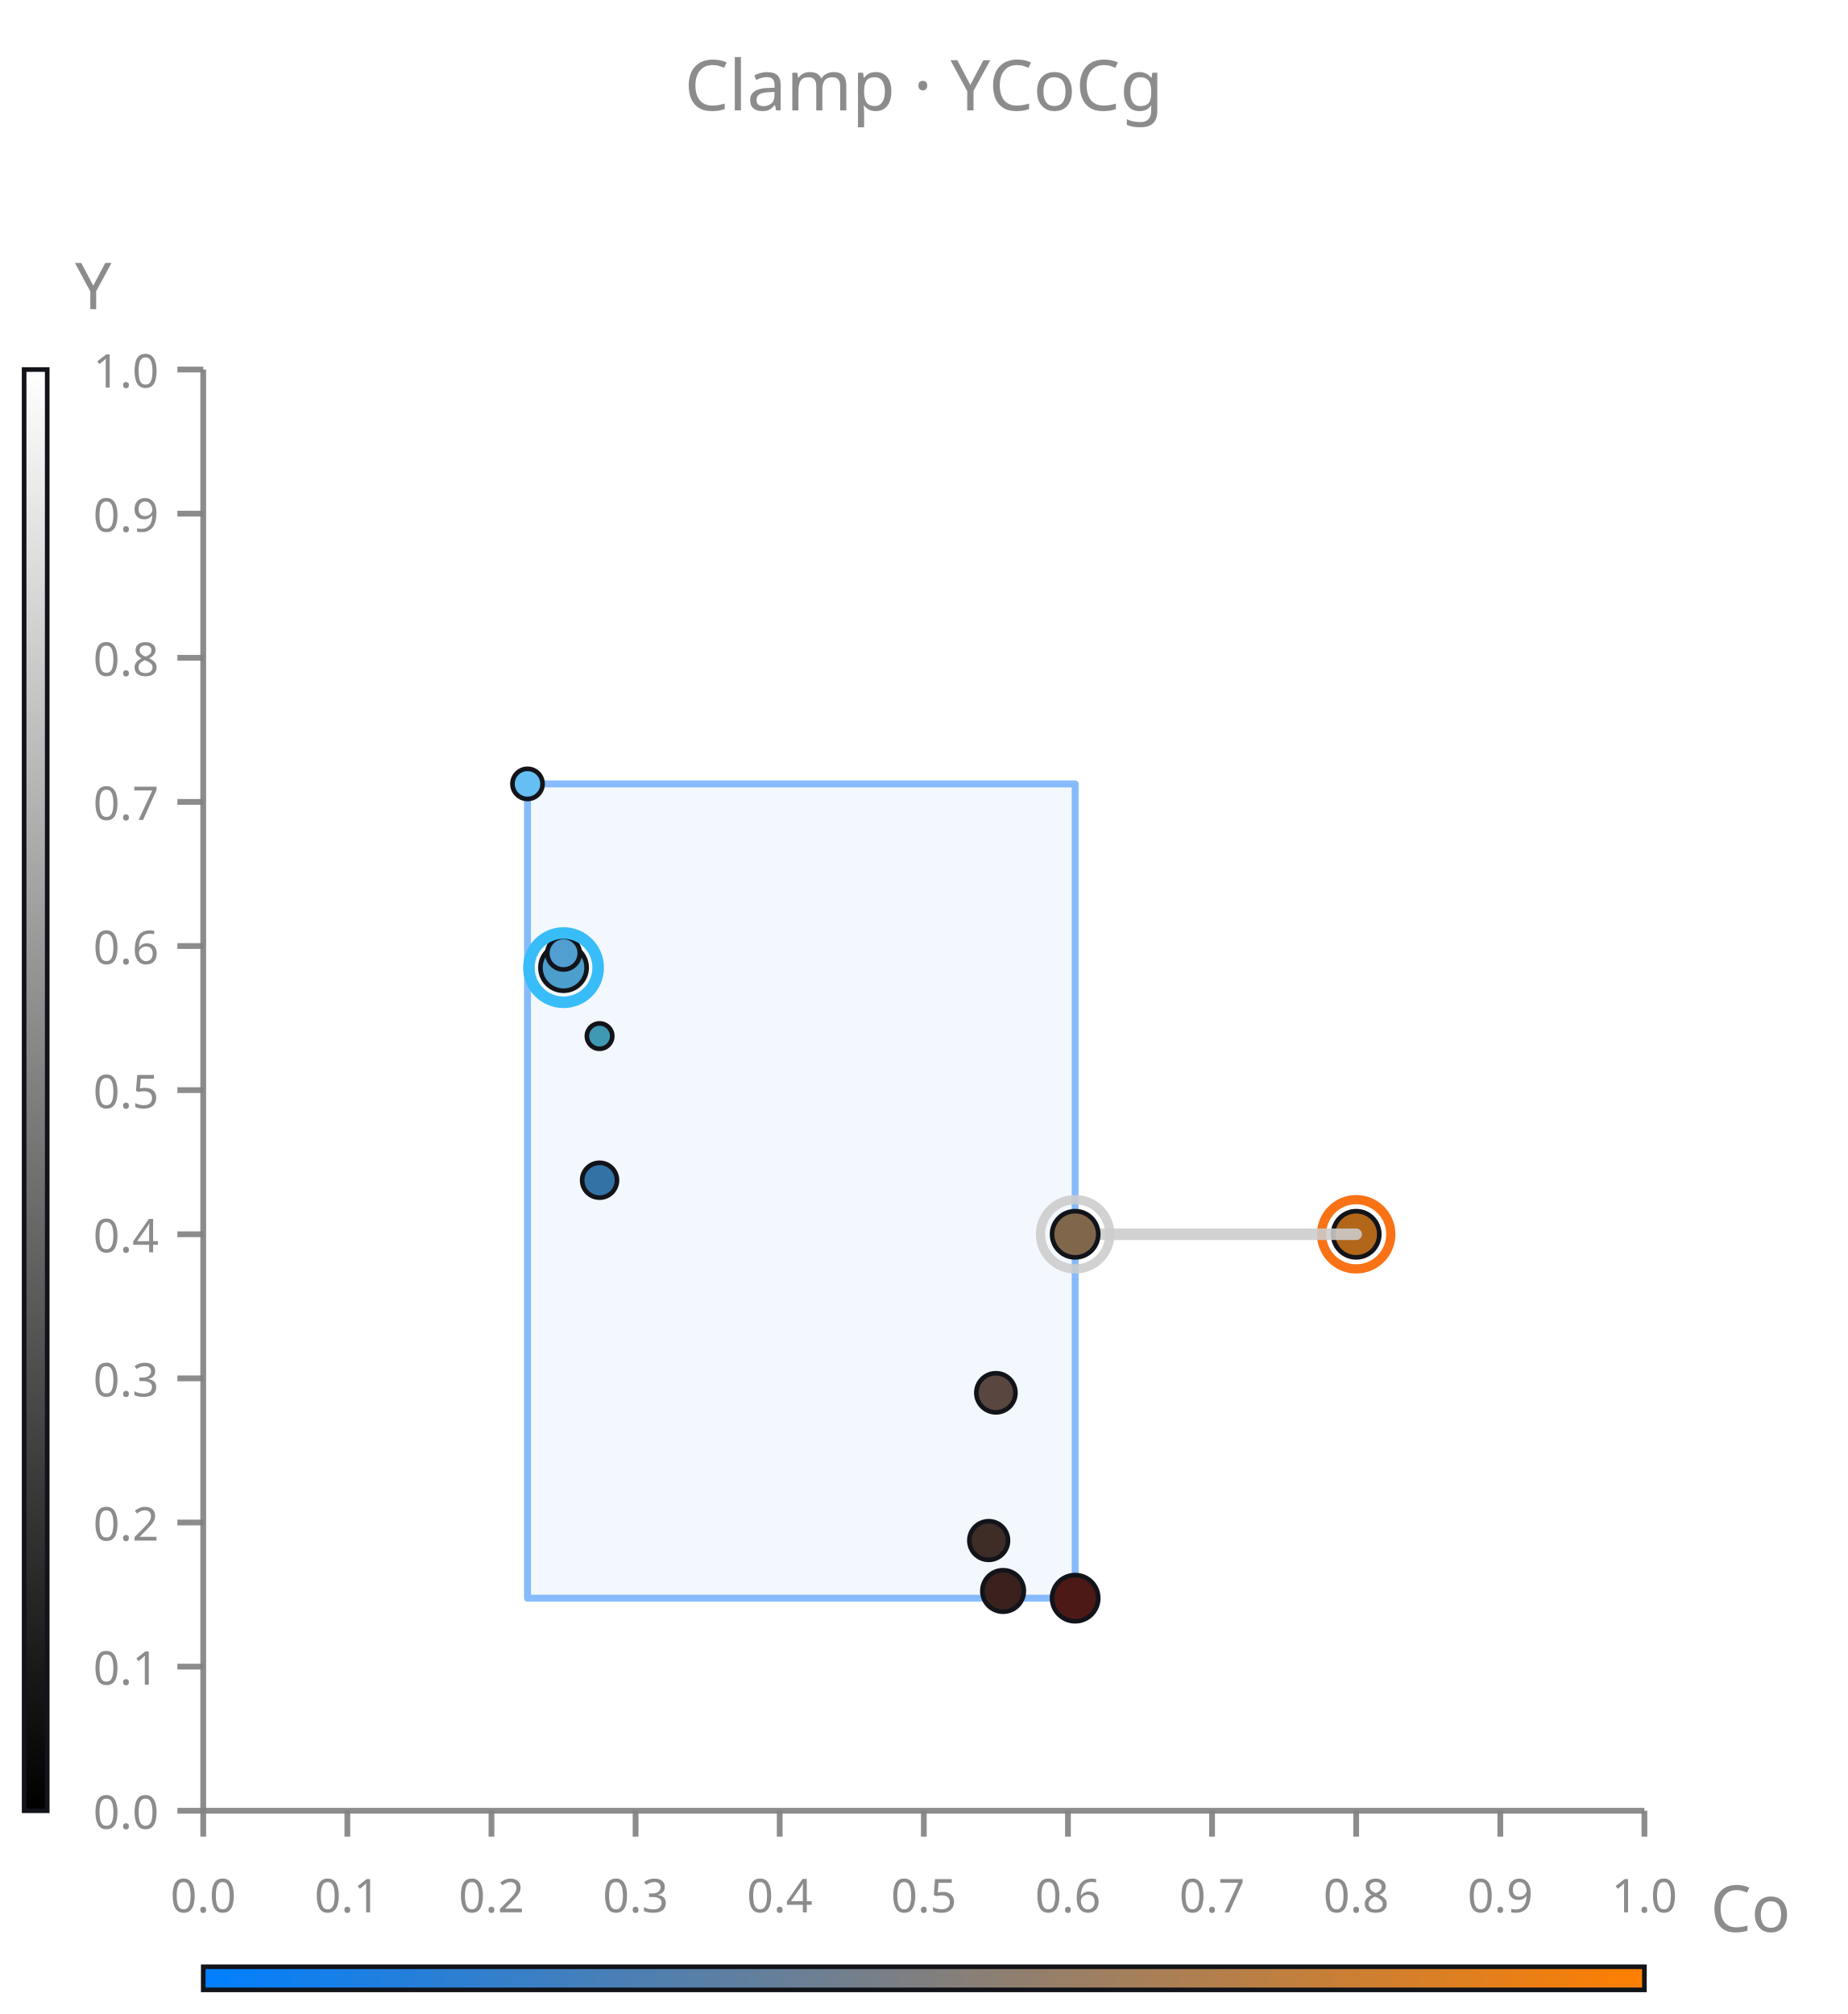
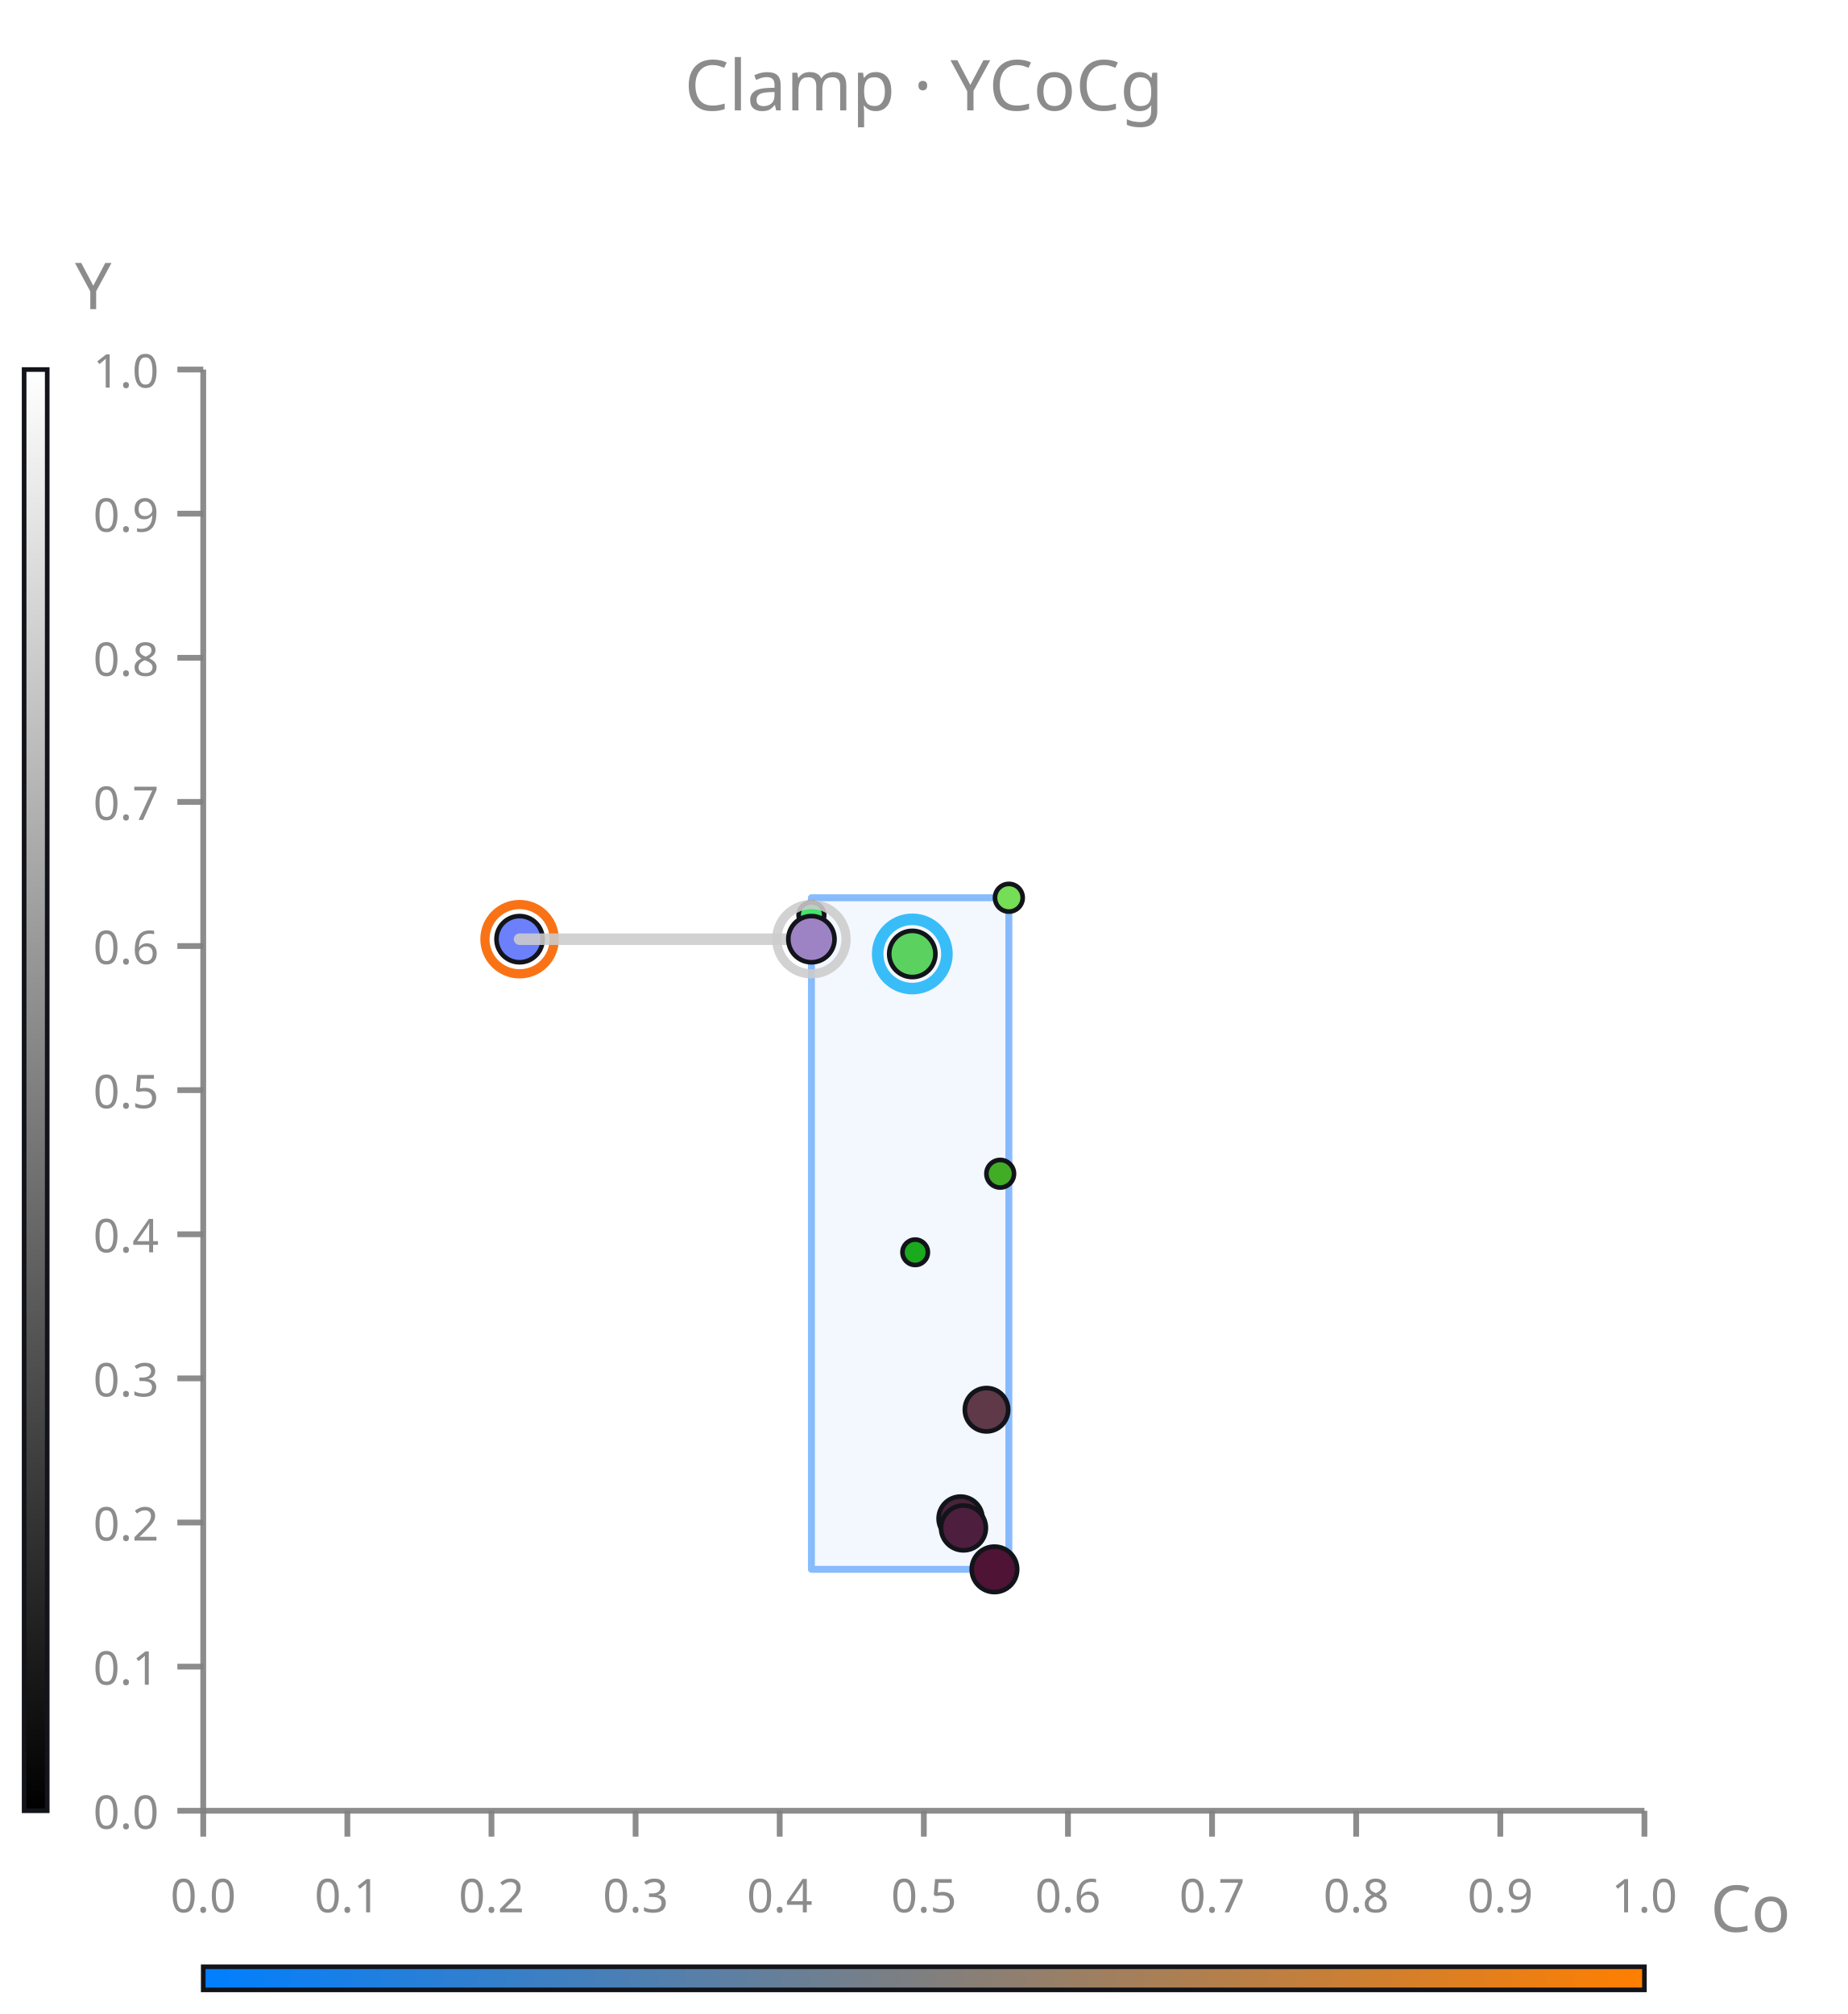
<svg xmlns="http://www.w3.org/2000/svg" baseProfile="full" height="436.0px" version="1.1" viewBox="0,0,400.0,436.0" width="400.0px">
  <defs>
    <linearGradient gradientUnits="userSpaceOnUse" id="plotGradY_0_3_0" x1="7.724" x2="7.724" y1="80" y2="392.0">
      <stop offset="0" stop-color="rgb(255,255,255)" />
      <stop offset="1" stop-color="rgb(0,0,0)" />
    </linearGradient>
    <linearGradient gradientUnits="userSpaceOnUse" id="plotGradX_0_3_0" x1="44.0" x2="356" y1="428.276" y2="428.276">
      <stop offset="0" stop-color="rgb(0,127,255)" />
      <stop offset="1" stop-color="rgb(255,127,0)" />
    </linearGradient>
  </defs>
  <g class="layer_bg" />
  <g class="layer_boundary">
-     <polygon fill="rgba(59,130,246,0.06)" points="114.2,345.98 232.76,345.98 232.76,169.7 114.2,169.7" stroke="rgba(96,165,250,0.75)" stroke-linejoin="round" stroke-width="1.5" />
+     <polygon fill="rgba(59,130,246,0.06)" points="175.664,339.74 218.408,339.74 218.408,194.348 175.664,194.348" stroke="rgba(96,165,250,0.75)" stroke-linejoin="round" stroke-width="1.5" />
  </g>
  <g class="layer_axes">
    <line fill="none" stroke="rgba(128,128,128,0.9)" stroke-width="1.25" x1="44.0" x2="356" y1="392.0" y2="392.0" />
    <line fill="none" stroke="rgba(128,128,128,0.9)" stroke-width="1.25" x1="44.0" x2="44.0" y1="392.0" y2="80" />
    <line fill="none" stroke="rgba(128,128,128,0.9)" stroke-width="1.25" x1="44.0" x2="44.0" y1="392.0" y2="397.6" />
    <text dominant-baseline="hanging" fill="rgba(128,128,128,0.9)" font-family="sans-serif" font-size="10.08" text-anchor="middle" x="44.0" y="406.168">0.0</text>
    <line fill="none" stroke="rgba(128,128,128,0.9)" stroke-width="1.25" x1="75.2" x2="75.2" y1="392.0" y2="397.6" />
    <text dominant-baseline="hanging" fill="rgba(128,128,128,0.9)" font-family="sans-serif" font-size="10.08" text-anchor="middle" x="75.2" y="406.168">0.1</text>
    <line fill="none" stroke="rgba(128,128,128,0.9)" stroke-width="1.25" x1="106.4" x2="106.4" y1="392.0" y2="397.6" />
    <text dominant-baseline="hanging" fill="rgba(128,128,128,0.9)" font-family="sans-serif" font-size="10.08" text-anchor="middle" x="106.4" y="406.168">0.2</text>
    <line fill="none" stroke="rgba(128,128,128,0.9)" stroke-width="1.25" x1="137.6" x2="137.6" y1="392.0" y2="397.6" />
    <text dominant-baseline="hanging" fill="rgba(128,128,128,0.9)" font-family="sans-serif" font-size="10.08" text-anchor="middle" x="137.6" y="406.168">0.3</text>
    <line fill="none" stroke="rgba(128,128,128,0.9)" stroke-width="1.25" x1="168.8" x2="168.8" y1="392.0" y2="397.6" />
    <text dominant-baseline="hanging" fill="rgba(128,128,128,0.9)" font-family="sans-serif" font-size="10.08" text-anchor="middle" x="168.8" y="406.168">0.4</text>
    <line fill="none" stroke="rgba(128,128,128,0.9)" stroke-width="1.25" x1="200" x2="200" y1="392.0" y2="397.6" />
    <text dominant-baseline="hanging" fill="rgba(128,128,128,0.9)" font-family="sans-serif" font-size="10.08" text-anchor="middle" x="200" y="406.168">0.5</text>
    <line fill="none" stroke="rgba(128,128,128,0.9)" stroke-width="1.25" x1="231.2" x2="231.2" y1="392.0" y2="397.6" />
    <text dominant-baseline="hanging" fill="rgba(128,128,128,0.9)" font-family="sans-serif" font-size="10.08" text-anchor="middle" x="231.2" y="406.168">0.6</text>
    <line fill="none" stroke="rgba(128,128,128,0.9)" stroke-width="1.25" x1="262.4" x2="262.4" y1="392.0" y2="397.6" />
    <text dominant-baseline="hanging" fill="rgba(128,128,128,0.9)" font-family="sans-serif" font-size="10.08" text-anchor="middle" x="262.4" y="406.168">0.7</text>
    <line fill="none" stroke="rgba(128,128,128,0.9)" stroke-width="1.25" x1="293.6" x2="293.6" y1="392.0" y2="397.6" />
    <text dominant-baseline="hanging" fill="rgba(128,128,128,0.9)" font-family="sans-serif" font-size="10.08" text-anchor="middle" x="293.6" y="406.168">0.8</text>
    <line fill="none" stroke="rgba(128,128,128,0.9)" stroke-width="1.25" x1="324.8" x2="324.8" y1="392.0" y2="397.6" />
    <text dominant-baseline="hanging" fill="rgba(128,128,128,0.9)" font-family="sans-serif" font-size="10.08" text-anchor="middle" x="324.8" y="406.168">0.9</text>
    <line fill="none" stroke="rgba(128,128,128,0.9)" stroke-width="1.25" x1="356" x2="356" y1="392.0" y2="397.6" />
    <text dominant-baseline="hanging" fill="rgba(128,128,128,0.9)" font-family="sans-serif" font-size="10.08" text-anchor="middle" x="356" y="406.168">1.0</text>
    <line fill="none" stroke="rgba(128,128,128,0.9)" stroke-width="1.25" x1="44.0" x2="38.4" y1="392.0" y2="392.0" />
    <text dominant-baseline="central" fill="rgba(128,128,128,0.9)" font-family="sans-serif" font-size="10.08" text-anchor="end" x="34.4" y="392.0">0.0</text>
    <line fill="none" stroke="rgba(128,128,128,0.9)" stroke-width="1.25" x1="44.0" x2="38.4" y1="360.8" y2="360.8" />
    <text dominant-baseline="central" fill="rgba(128,128,128,0.9)" font-family="sans-serif" font-size="10.08" text-anchor="end" x="34.4" y="360.8">0.1</text>
    <line fill="none" stroke="rgba(128,128,128,0.9)" stroke-width="1.25" x1="44.0" x2="38.4" y1="329.6" y2="329.6" />
    <text dominant-baseline="central" fill="rgba(128,128,128,0.9)" font-family="sans-serif" font-size="10.08" text-anchor="end" x="34.4" y="329.6">0.2</text>
    <line fill="none" stroke="rgba(128,128,128,0.9)" stroke-width="1.25" x1="44.0" x2="38.4" y1="298.4" y2="298.4" />
    <text dominant-baseline="central" fill="rgba(128,128,128,0.9)" font-family="sans-serif" font-size="10.08" text-anchor="end" x="34.4" y="298.4">0.3</text>
    <line fill="none" stroke="rgba(128,128,128,0.9)" stroke-width="1.25" x1="44.0" x2="38.4" y1="267.2" y2="267.2" />
    <text dominant-baseline="central" fill="rgba(128,128,128,0.9)" font-family="sans-serif" font-size="10.08" text-anchor="end" x="34.4" y="267.2">0.4</text>
    <line fill="none" stroke="rgba(128,128,128,0.9)" stroke-width="1.25" x1="44.0" x2="38.4" y1="236" y2="236" />
    <text dominant-baseline="central" fill="rgba(128,128,128,0.9)" font-family="sans-serif" font-size="10.08" text-anchor="end" x="34.4" y="236">0.5</text>
    <line fill="none" stroke="rgba(128,128,128,0.9)" stroke-width="1.25" x1="44.0" x2="38.4" y1="204.8" y2="204.8" />
    <text dominant-baseline="central" fill="rgba(128,128,128,0.9)" font-family="sans-serif" font-size="10.08" text-anchor="end" x="34.4" y="204.8">0.6</text>
    <line fill="none" stroke="rgba(128,128,128,0.9)" stroke-width="1.25" x1="44.0" x2="38.4" y1="173.6" y2="173.6" />
    <text dominant-baseline="central" fill="rgba(128,128,128,0.9)" font-family="sans-serif" font-size="10.08" text-anchor="end" x="34.4" y="173.6">0.7</text>
    <line fill="none" stroke="rgba(128,128,128,0.9)" stroke-width="1.25" x1="44.0" x2="38.4" y1="142.4" y2="142.4" />
    <text dominant-baseline="central" fill="rgba(128,128,128,0.9)" font-family="sans-serif" font-size="10.08" text-anchor="end" x="34.4" y="142.4">0.8</text>
    <line fill="none" stroke="rgba(128,128,128,0.9)" stroke-width="1.25" x1="44.0" x2="38.4" y1="111.2" y2="111.2" />
    <text dominant-baseline="central" fill="rgba(128,128,128,0.9)" font-family="sans-serif" font-size="10.08" text-anchor="end" x="34.4" y="111.2">0.9</text>
    <line fill="none" stroke="rgba(128,128,128,0.9)" stroke-width="1.25" x1="44.0" x2="38.4" y1="80" y2="80" />
    <text dominant-baseline="central" fill="rgba(128,128,128,0.9)" font-family="sans-serif" font-size="10.08" text-anchor="end" x="34.4" y="80">1.0</text>
    <text fill="rgba(128,128,128,0.9)" font-family="sans-serif" font-size="14" x="370.3" y="418.208">Co</text>
    <text fill="rgba(128,128,128,0.9)" font-family="sans-serif" font-size="14" x="16.224" y="66.928">Y</text>
    <rect fill="url(#plotGradY_0_3_0) none" height="312" shape-rendering="geometricPrecision" stroke="rgba(18,20,26,1.0)" stroke-width="1.0" width="5.0" x="5.224" y="80" />
    <rect fill="url(#plotGradX_0_3_0) none" height="5.0" shape-rendering="geometricPrecision" stroke="rgba(18,20,26,1.0)" stroke-width="1.0" width="312" x="44.0" y="425.776" />
  </g>
  <g class="layer_dots">
-     <circle cx="129.8" cy="224.3" fill="rgb(63,153,178)" r="2.75" stroke="rgba(18,20,26,1.0)" stroke-width="1.0" />
-     <circle cx="114.2" cy="169.7" fill="rgb(102,191,242)" r="3.261" stroke="rgba(18,20,26,1.0)" stroke-width="1.0" />
-     <circle cx="122" cy="209.48" fill="rgb(76,158,204)" r="5.0" stroke="rgba(18,20,26,1.0)" stroke-width="1.0" />
-     <circle cx="122" cy="206.36" fill="rgb(81,158,209)" r="3.517" stroke="rgba(18,20,26,1.0)" stroke-width="1.0" />
-     <circle cx="129.8" cy="255.5" fill="rgb(51,114,165)" r="3.773" stroke="rgba(18,20,26,1.0)" stroke-width="1.0" />
-     <circle cx="214.04" cy="333.5" fill="rgb(61,45,38)" r="4.182" stroke="rgba(18,20,26,1.0)" stroke-width="1.0" />
-     <circle cx="215.6" cy="301.52" fill="rgb(89,71,63)" r="4.233" stroke="rgba(18,20,26,1.0)" stroke-width="1.0" />
-     <circle cx="217.16" cy="344.42" fill="rgb(58,33,30)" r="4.489" stroke="rgba(18,20,26,1.0)" stroke-width="1.0" />
-     <circle cx="232.76" cy="345.98" fill="rgb(76,25,22)" r="5.0" stroke="rgba(18,20,26,1.0)" stroke-width="1.0" />
-     <circle cx="293.6" cy="267.2" fill="rgb(178,102,25)" r="5.0" stroke="rgba(18,20,26,1.0)" stroke-width="1.0" />
+     <circle cx="198.128" cy="271.1" fill="rgb(27,169,30)" r="2.75" stroke="rgba(18,20,26,1.0)" stroke-width="1.0" />
+     <circle cx="175.664" cy="198.092" fill="rgb(69,227,108)" r="2.768" stroke="rgba(18,20,26,1.0)" stroke-width="1.0" />
+     <circle cx="216.536" cy="254.096" fill="rgb(66,172,39)" r="2.985" stroke="rgba(18,20,26,1.0)" stroke-width="1.0" />
+     <circle cx="218.408" cy="194.348" fill="rgb(117,221,86)" r="3" stroke="rgba(18,20,26,1.0)" stroke-width="1.0" />
+     <circle cx="197.504" cy="206.516" fill="rgb(91,210,95)" r="5.0" stroke="rgba(18,20,26,1.0)" stroke-width="1.0" />
+     <circle cx="213.572" cy="305.186" fill="rgb(95,57,72)" r="4.694" stroke="rgba(18,20,26,1.0)" stroke-width="1.0" />
+     <circle cx="207.956" cy="328.742" fill="rgb(73,35,60)" r="4.756" stroke="rgba(18,20,26,1.0)" stroke-width="1.0" />
+     <circle cx="208.58" cy="330.77" fill="rgb(77,30,62)" r="4.854" stroke="rgba(18,20,26,1.0)" stroke-width="1.0" />
+     <circle cx="215.288" cy="339.74" fill="rgb(78,19,53)" r="4.921" stroke="rgba(18,20,26,1.0)" stroke-width="1.0" />
+     <circle cx="112.484" cy="203.318" fill="rgb(108,128,251)" r="5.0" stroke="rgba(18,20,26,1.0)" stroke-width="1.0" />
  </g>
  <g class="layer_overlay">
-     <circle cx="122" cy="209.48" fill="none" r="7.5" stroke="rgba(56,189,248,1.0)" stroke-width="2.5" />
-     <circle cx="293.6" cy="267.2" fill="none" r="7.5" stroke="rgba(249,115,22,1.0)" stroke-width="2.0" />
-     <line stroke="rgba(204,204,204,0.88)" stroke-linecap="round" stroke-width="2.5" x1="293.6" x2="232.76" y1="267.2" y2="267.2" />
-     <circle cx="232.76" cy="267.2" fill="rgb(128,102,75)" r="5.0" stroke="rgba(18,20,26,1.0)" stroke-width="1.0" />
-     <circle cx="232.76" cy="267.2" fill="none" r="7.5" stroke="rgba(204,204,204,0.88)" stroke-width="2.0" />
+     <circle cx="197.504" cy="206.516" fill="none" r="7.5" stroke="rgba(56,189,248,1.0)" stroke-width="2.5" />
+     <circle cx="112.484" cy="203.318" fill="none" r="7.5" stroke="rgba(249,115,22,1.0)" stroke-width="2.0" />
+     <line stroke="rgba(204,204,204,0.88)" stroke-linecap="round" stroke-width="2.5" x1="112.484" x2="175.664" y1="203.318" y2="203.318" />
+     <circle cx="175.664" cy="203.318" fill="rgb(157,131,196)" r="5.0" stroke="rgba(18,20,26,1.0)" stroke-width="1.0" />
+     <circle cx="175.664" cy="203.318" fill="none" r="7.5" stroke="rgba(204,204,204,0.88)" stroke-width="2.0" />
  </g>
  <g class="layer_header">
    <text dominant-baseline="central" fill="rgba(128,128,128,0.9)" font-family="sans-serif" font-size="15.2" text-anchor="middle" x="200.0" y="18.0">Clamp · YCoCg</text>
  </g>
</svg>
